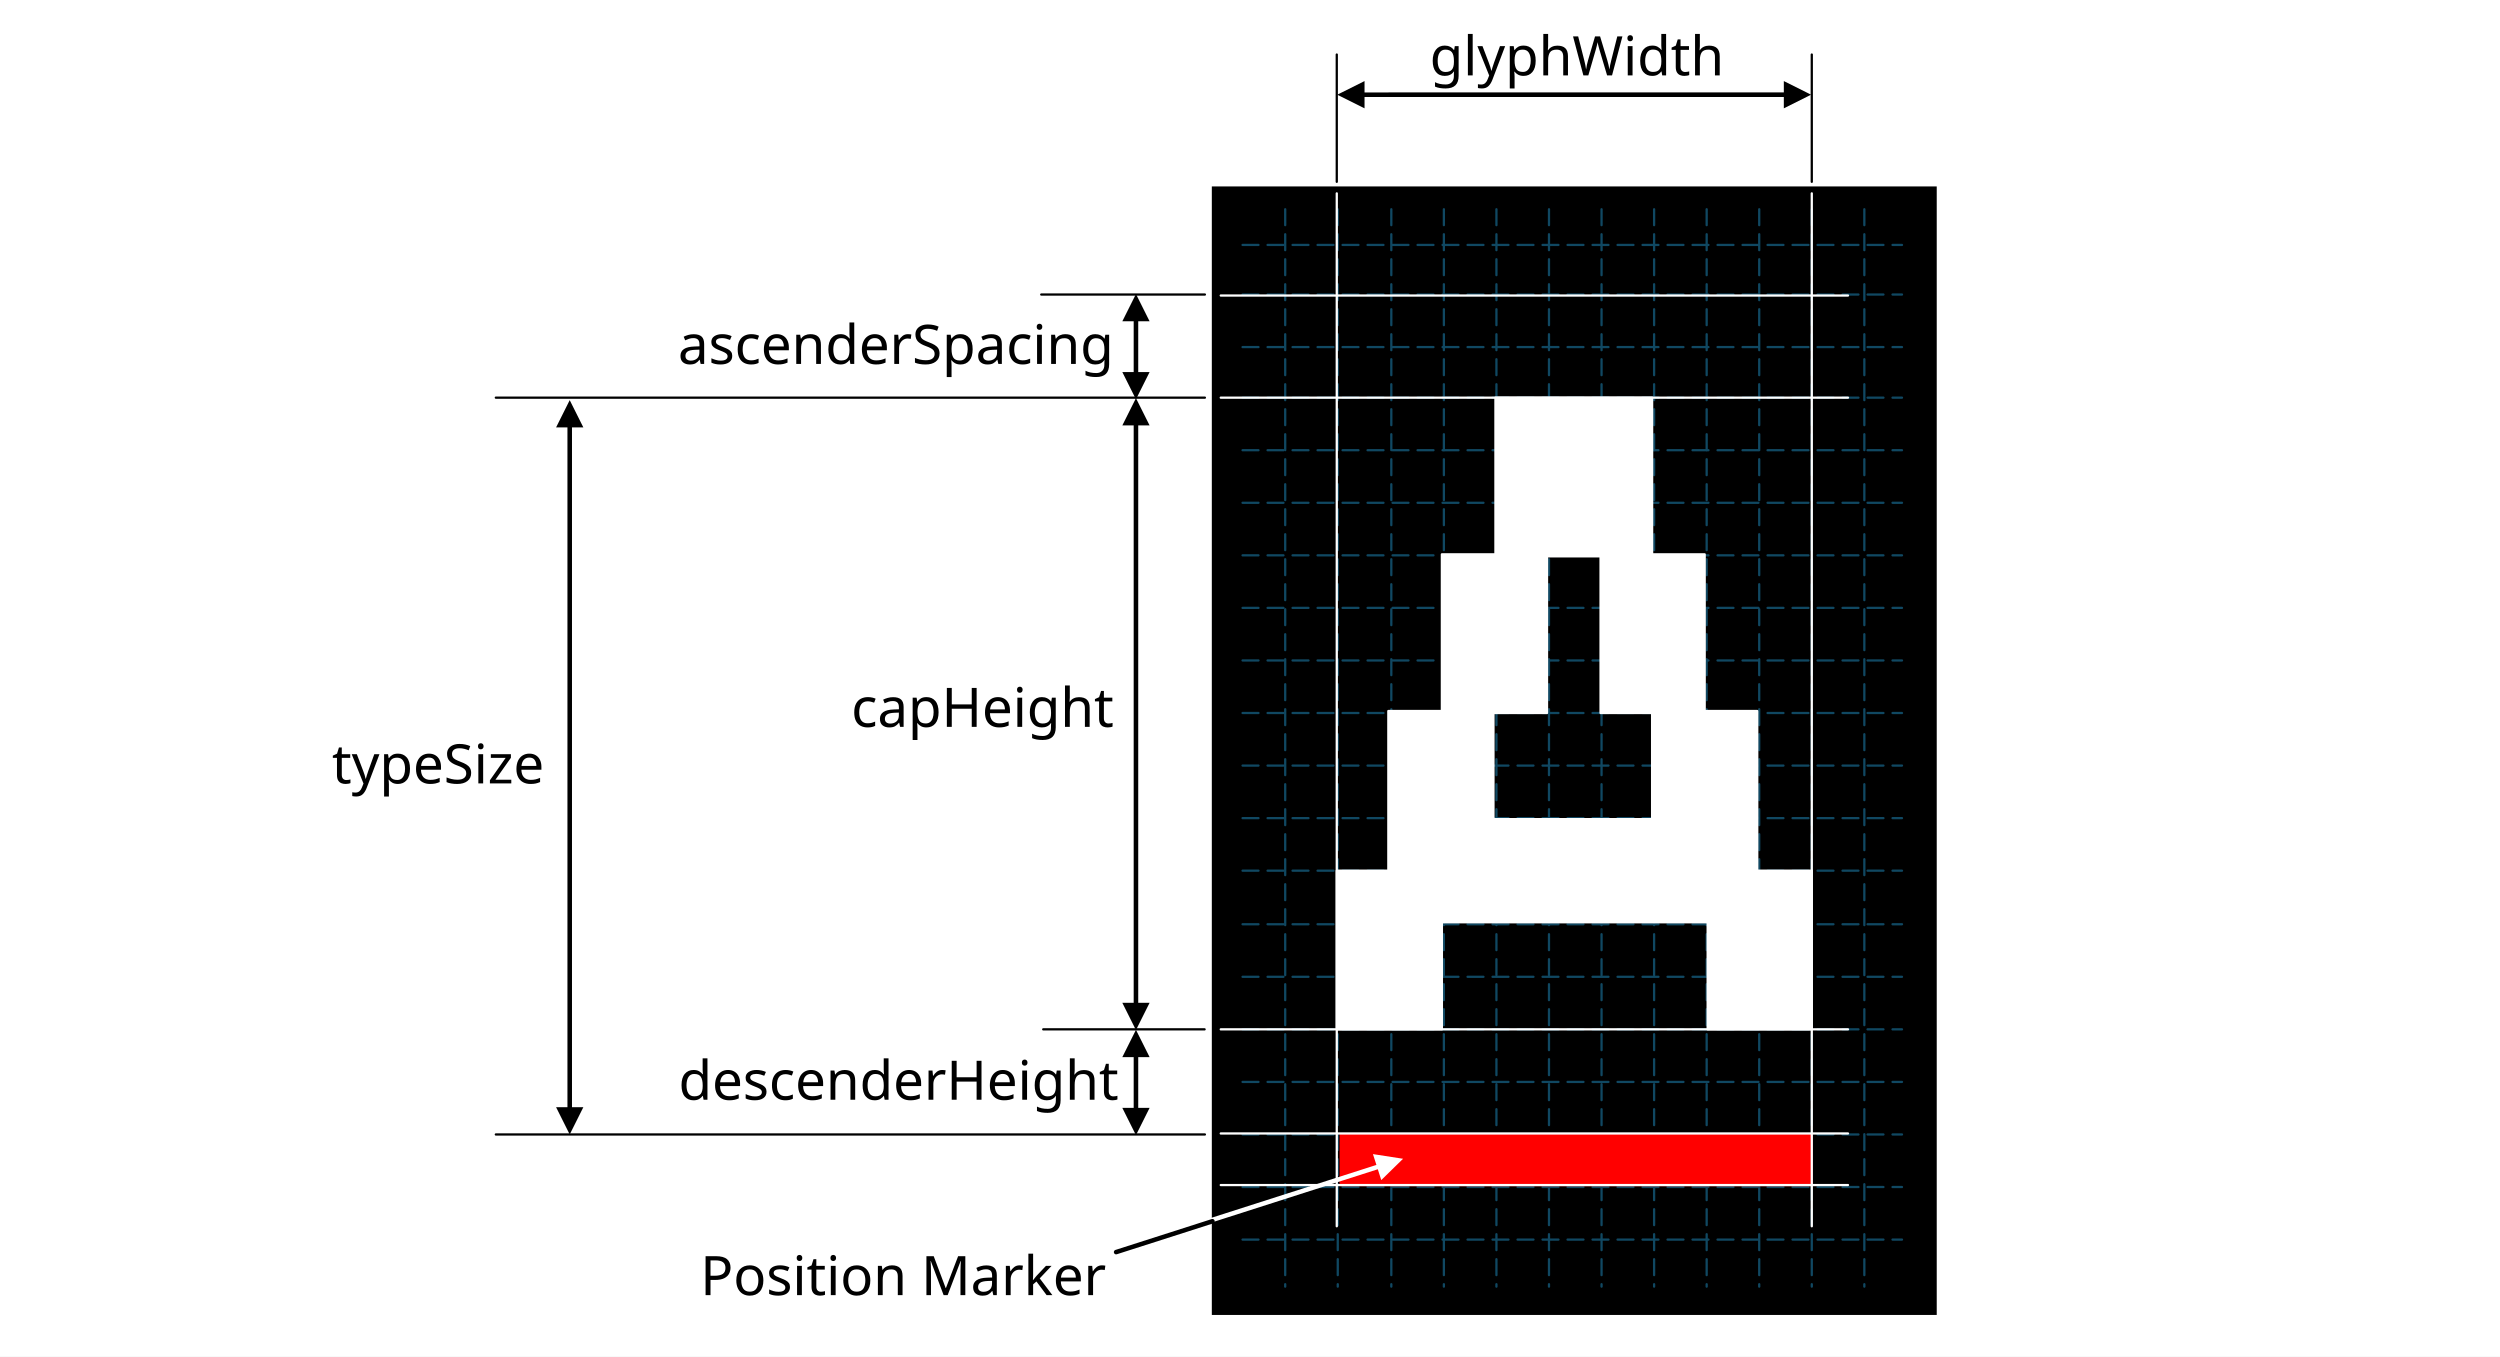
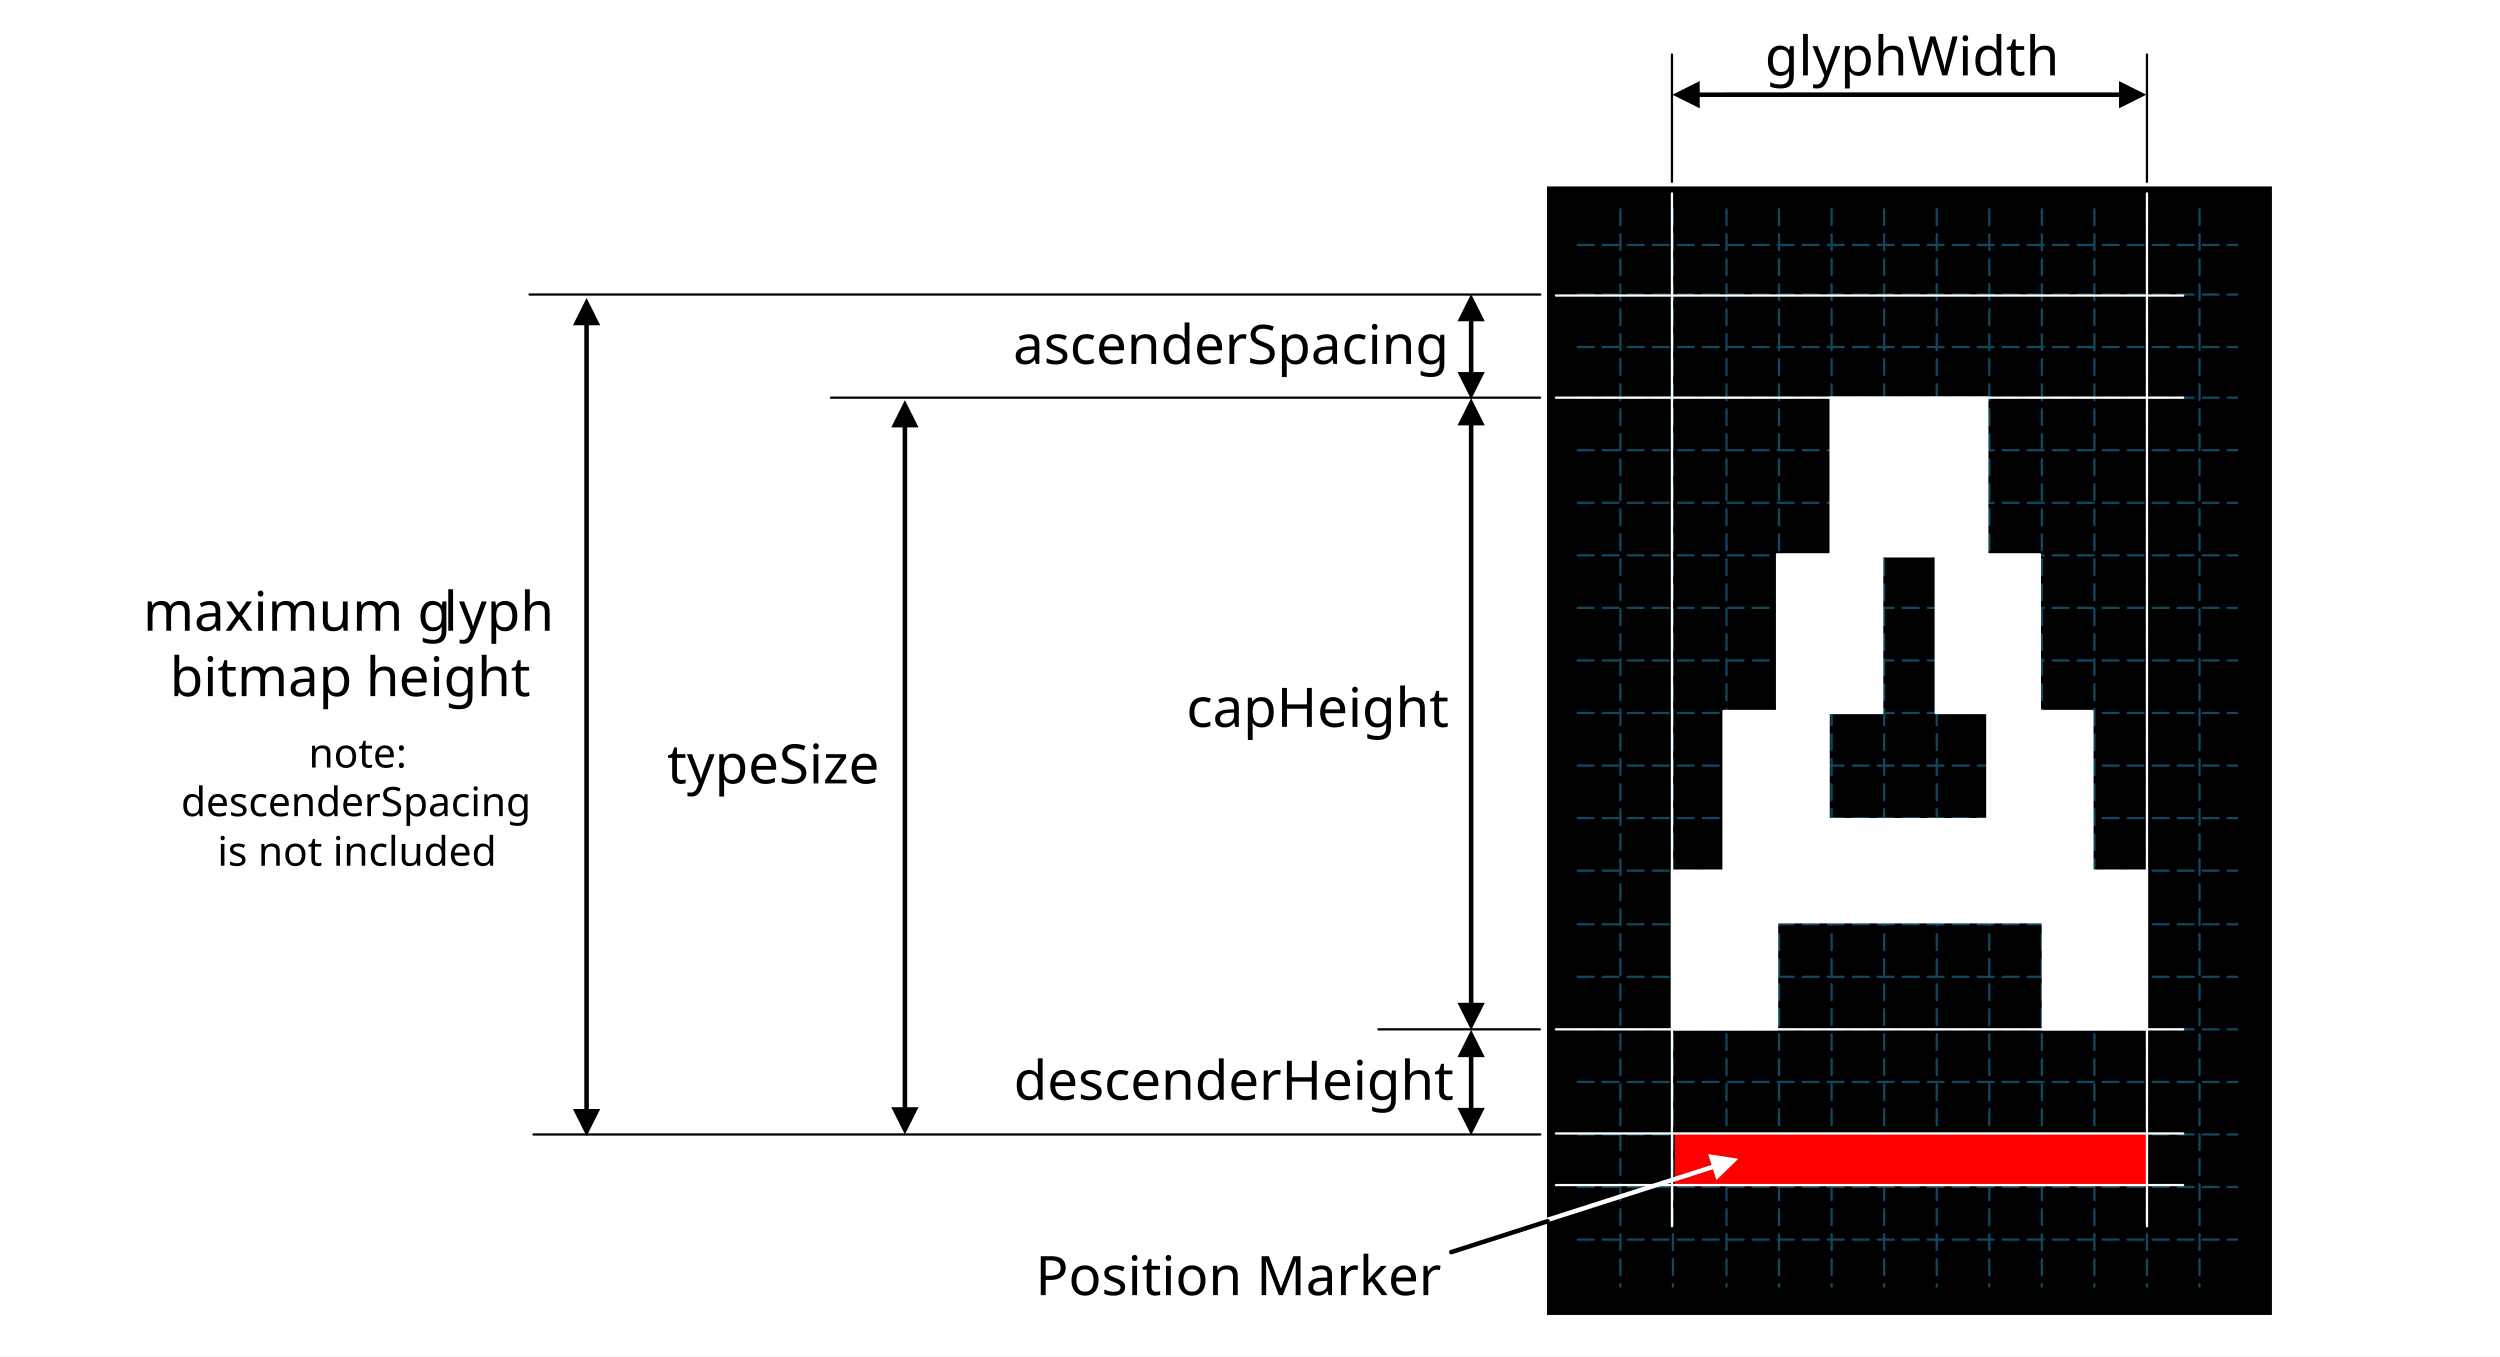
<svg xmlns="http://www.w3.org/2000/svg" width="2521" height="1368" xml:space="preserve" overflow="hidden">
  <defs>
    <clipPath id="clip0">
-       <rect x="999" y="910" width="2521" height="1368" />
+       <rect x="661" y="910" width="2521" height="1368" />
    </clipPath>
  </defs>
-   <g clip-path="url(#clip0)" transform="translate(-999 -910)">
-     <rect x="999" y="910" width="2521" height="1368" fill="#FFFFFF" />
+   <g clip-path="url(#clip0)" transform="translate(-661 -910)">
+     <rect x="661" y="910" width="2521" height="1368" fill="#FFFFFF" />
    <rect x="2221" y="1098" width="731" height="1138" />
    <path d="M2252 1311 2916.95 1311" stroke="#104862" stroke-width="2.292" stroke-linecap="round" stroke-linejoin="round" stroke-miterlimit="10" stroke-dasharray="16.042 9.167" fill="none" fill-rule="evenodd" />
    <path d="M2252 1364 2916.95 1364" stroke="#104862" stroke-width="2.292" stroke-linecap="round" stroke-linejoin="round" stroke-miterlimit="10" stroke-dasharray="16.042 9.167" fill="none" fill-rule="evenodd" />
    <path d="M2252 1417 2916.95 1417" stroke="#104862" stroke-width="2.292" stroke-linecap="round" stroke-linejoin="round" stroke-miterlimit="10" stroke-dasharray="16.042 9.167" fill="none" fill-rule="evenodd" />
    <path d="M2252 1470 2916.95 1470" stroke="#104862" stroke-width="2.292" stroke-linecap="round" stroke-linejoin="round" stroke-miterlimit="10" stroke-dasharray="16.042 9.167" fill="none" fill-rule="evenodd" />
    <path d="M2252 1523 2916.95 1523" stroke="#104862" stroke-width="2.292" stroke-linecap="round" stroke-linejoin="round" stroke-miterlimit="10" stroke-dasharray="16.042 9.167" fill="none" fill-rule="evenodd" />
    <path d="M2252 1576 2916.95 1576" stroke="#104862" stroke-width="2.292" stroke-linecap="round" stroke-linejoin="round" stroke-miterlimit="10" stroke-dasharray="16.042 9.167" fill="none" fill-rule="evenodd" />
    <path d="M2252 1629 2916.95 1629" stroke="#104862" stroke-width="2.292" stroke-linecap="round" stroke-linejoin="round" stroke-miterlimit="10" stroke-dasharray="16.042 9.167" fill="none" fill-rule="evenodd" />
    <path d="M2252 1682 2916.95 1682" stroke="#104862" stroke-width="2.292" stroke-linecap="round" stroke-linejoin="round" stroke-miterlimit="10" stroke-dasharray="16.042 9.167" fill="none" fill-rule="evenodd" />
    <path d="M2252 1735 2916.95 1735" stroke="#104862" stroke-width="2.292" stroke-linecap="round" stroke-linejoin="round" stroke-miterlimit="10" stroke-dasharray="16.042 9.167" fill="none" fill-rule="evenodd" />
    <path d="M2252 1788 2916.95 1788" stroke="#104862" stroke-width="2.292" stroke-linecap="round" stroke-linejoin="round" stroke-miterlimit="10" stroke-dasharray="16.042 9.167" fill="none" fill-rule="evenodd" />
    <path d="M2252 1842 2916.95 1842" stroke="#104862" stroke-width="2.292" stroke-linecap="round" stroke-linejoin="round" stroke-miterlimit="10" stroke-dasharray="16.042 9.167" fill="none" fill-rule="evenodd" />
    <path d="M2252 1895 2916.95 1895" stroke="#104862" stroke-width="2.292" stroke-linecap="round" stroke-linejoin="round" stroke-miterlimit="10" stroke-dasharray="16.042 9.167" fill="none" fill-rule="evenodd" />
    <path d="M2252 1948 2916.95 1948" stroke="#104862" stroke-width="2.292" stroke-linecap="round" stroke-linejoin="round" stroke-miterlimit="10" stroke-dasharray="16.042 9.167" fill="none" fill-rule="evenodd" />
    <path d="M2252 2001 2916.95 2001" stroke="#104862" stroke-width="2.292" stroke-linecap="round" stroke-linejoin="round" stroke-miterlimit="10" stroke-dasharray="16.042 9.167" fill="none" fill-rule="evenodd" />
    <path d="M2252 2054 2916.95 2054" stroke="#104862" stroke-width="2.292" stroke-linecap="round" stroke-linejoin="round" stroke-miterlimit="10" stroke-dasharray="16.042 9.167" fill="none" fill-rule="evenodd" />
    <path d="M2252 2107 2916.95 2107" stroke="#104862" stroke-width="2.292" stroke-linecap="round" stroke-linejoin="round" stroke-miterlimit="10" stroke-dasharray="16.042 9.167" fill="none" fill-rule="evenodd" />
    <path d="M2252 2160 2916.95 2160" stroke="#104862" stroke-width="2.292" stroke-linecap="round" stroke-linejoin="round" stroke-miterlimit="10" stroke-dasharray="16.042 9.167" fill="none" fill-rule="evenodd" />
    <path d="M2252 1207 2916.95 1207" stroke="#104862" stroke-width="2.292" stroke-linecap="round" stroke-linejoin="round" stroke-miterlimit="10" stroke-dasharray="16.042 9.167" fill="none" fill-rule="evenodd" />
    <path d="M2252 1260 2916.95 1260" stroke="#104862" stroke-width="2.292" stroke-linecap="round" stroke-linejoin="round" stroke-miterlimit="10" stroke-dasharray="16.042 9.167" fill="none" fill-rule="evenodd" />
    <path d="M2252 1157 2916.95 1157" stroke="#104862" stroke-width="2.292" stroke-linecap="round" stroke-linejoin="round" stroke-miterlimit="10" stroke-dasharray="16.042 9.167" fill="none" fill-rule="evenodd" />
    <path d="M2295 1121 2295 2207.44" stroke="#104862" stroke-width="2.292" stroke-linecap="round" stroke-linejoin="round" stroke-miterlimit="10" stroke-dasharray="16.042 9.167" fill="none" fill-rule="evenodd" />
    <path d="M2348 1121 2348 2207.44" stroke="#104862" stroke-width="2.292" stroke-linecap="round" stroke-linejoin="round" stroke-miterlimit="10" stroke-dasharray="16.042 9.167" fill="none" fill-rule="evenodd" />
    <path d="M2402 1121 2402 2207.44" stroke="#104862" stroke-width="2.292" stroke-linecap="round" stroke-linejoin="round" stroke-miterlimit="10" stroke-dasharray="16.042 9.167" fill="none" fill-rule="evenodd" />
    <path d="M2455 1121 2455 2207.44" stroke="#104862" stroke-width="2.292" stroke-linecap="round" stroke-linejoin="round" stroke-miterlimit="10" stroke-dasharray="16.042 9.167" fill="none" fill-rule="evenodd" />
    <path d="M2508 1121 2508 2207.44" stroke="#104862" stroke-width="2.292" stroke-linecap="round" stroke-linejoin="round" stroke-miterlimit="10" stroke-dasharray="16.042 9.167" fill="none" fill-rule="evenodd" />
    <path d="M2561 1121 2561 2207.44" stroke="#104862" stroke-width="2.292" stroke-linecap="round" stroke-linejoin="round" stroke-miterlimit="10" stroke-dasharray="16.042 9.167" fill="none" fill-rule="evenodd" />
    <path d="M2614 1121 2614 2207.44" stroke="#104862" stroke-width="2.292" stroke-linecap="round" stroke-linejoin="round" stroke-miterlimit="10" stroke-dasharray="16.042 9.167" fill="none" fill-rule="evenodd" />
    <path d="M2667 1121 2667 2207.44" stroke="#104862" stroke-width="2.292" stroke-linecap="round" stroke-linejoin="round" stroke-miterlimit="10" stroke-dasharray="16.042 9.167" fill="none" fill-rule="evenodd" />
    <path d="M2720 1121 2720 2207.44" stroke="#104862" stroke-width="2.292" stroke-linecap="round" stroke-linejoin="round" stroke-miterlimit="10" stroke-dasharray="16.042 9.167" fill="none" fill-rule="evenodd" />
    <path d="M2773 1121 2773 2207.44" stroke="#104862" stroke-width="2.292" stroke-linecap="round" stroke-linejoin="round" stroke-miterlimit="10" stroke-dasharray="16.042 9.167" fill="none" fill-rule="evenodd" />
    <path d="M2826 1121 2826 2207.44" stroke="#104862" stroke-width="2.292" stroke-linecap="round" stroke-linejoin="round" stroke-miterlimit="10" stroke-dasharray="16.042 9.167" fill="none" fill-rule="evenodd" />
    <path d="M2879 1121 2879 2207.44" stroke="#104862" stroke-width="2.292" stroke-linecap="round" stroke-linejoin="round" stroke-miterlimit="10" stroke-dasharray="16.042 9.167" fill="none" fill-rule="evenodd" />
    <rect x="2347" y="1788" width="106" height="160" stroke="#FFFFFF" stroke-width="2.292" stroke-linecap="round" stroke-linejoin="round" stroke-miterlimit="10" fill="#FFFFFF" />
    <path d="M0 0 162.708 0" stroke="#000000" stroke-width="2.292" stroke-linecap="round" stroke-linejoin="round" stroke-miterlimit="10" fill="none" fill-rule="evenodd" transform="matrix(-1 0 0 1 2213.71 1948)" />
    <path d="M0 0 715 0" stroke="#000000" stroke-width="2.292" stroke-linecap="round" stroke-linejoin="round" stroke-miterlimit="10" fill="none" fill-rule="evenodd" transform="matrix(-1 0 0 1 2214 1311)" />
-     <path d="M0 0 715 0" stroke="#000000" stroke-width="2.292" stroke-linecap="round" stroke-linejoin="round" stroke-miterlimit="10" fill="none" fill-rule="evenodd" transform="matrix(-1 0 0 1 2214 2054)" />
-     <path d="M0 0 165 0" stroke="#000000" stroke-width="2.292" stroke-linecap="round" stroke-linejoin="round" stroke-miterlimit="10" fill="none" fill-rule="evenodd" transform="matrix(-1 0 0 1 2214 1207)" />
+     <path d="M0 0 1015.21 0" stroke="#000000" stroke-width="2.292" stroke-linecap="round" stroke-linejoin="round" stroke-miterlimit="10" fill="none" fill-rule="evenodd" transform="matrix(-1 0 0 1 2214.21 2054)" />
+     <path d="M0 0 1019.22 0" stroke="#000000" stroke-width="2.292" stroke-linecap="round" stroke-linejoin="round" stroke-miterlimit="10" fill="none" fill-rule="evenodd" transform="matrix(-1 0 0 1 2214.22 1207)" />
    <path d="M2.292 22.917 2.292 614.31C2.292 615.576 1.266 616.602 0 616.602-1.265 616.602-2.291 615.576-2.291 614.31L-2.292 22.917C-2.292 21.651-1.266 20.625 1.1681e-05 20.625 1.266 20.625 2.292 21.651 2.292 22.917ZM-13.75 27.5 0 0 13.75 27.5ZM13.75 609.727 0 637.227-13.75 609.727Z" transform="matrix(1 0 0 -1 2144.5 1948.73)" />
    <path d="M2.292 22.917 2.292 83.288C2.292 84.553 1.266 85.579 0 85.579-1.265 85.579-2.291 84.553-2.291 83.288L-2.292 22.917C-2.292 21.651-1.266 20.625 7.00856e-05 20.625 1.266 20.625 2.292 21.651 2.292 22.917ZM-13.75 27.5 0 0 13.75 27.5ZM13.75 78.704 0 106.204-13.75 78.704Z" transform="matrix(1 0 0 -1 2144.5 2054.7)" />
    <text font-family="Noto Sans JP,Noto Sans JP_MSFontService,sans-serif" font-weight="400" font-size="55" transform="matrix(1 0 0 1 1857.4 1643)">capHeight</text>
    <text font-family="Noto Sans JP,Noto Sans JP_MSFontService,sans-serif" font-weight="400" font-size="55" transform="matrix(1 0 0 1 2120.37 1643)"> </text>
    <text font-family="Noto Sans JP,Noto Sans JP_MSFontService,sans-serif" font-weight="400" font-size="55" transform="matrix(1 0 0 1 1683.23 2019)">descenderHeight</text>
    <text font-family="Noto Sans JP,Noto Sans JP_MSFontService,sans-serif" font-weight="400" font-size="55" transform="matrix(1 0 0 1 2120.37 2019)"> </text>
    <path d="M2.292 22.917 2.292 83.288C2.292 84.553 1.266 85.579 0 85.579-1.265 85.579-2.291 84.553-2.291 83.288L-2.292 22.917C-2.292 21.651-1.266 20.625 7.00856e-05 20.625 1.266 20.625 2.292 21.651 2.292 22.917ZM-13.75 27.5 0 0 13.75 27.5ZM13.75 78.704 0 106.204-13.75 78.704Z" transform="matrix(1 0 0 -1 2144.5 1312.7)" />
    <text font-family="Noto Sans JP,Noto Sans JP_MSFontService,sans-serif" font-weight="400" font-size="55" transform="matrix(1 0 0 1 1682.66 1277)">ascenderSpacing</text>
    <text font-family="Noto Sans JP,Noto Sans JP_MSFontService,sans-serif" font-weight="400" font-size="55" transform="matrix(1 0 0 1 2120.36 1277)"> </text>
    <path d="M2.292 22.917 2.292 717.57C2.292 718.835 1.266 719.862 0 719.862-1.265 719.862-2.291 718.835-2.291 717.57L-2.292 22.917C-2.292 21.651-1.266 20.625 1.00521e-05 20.625 1.266 20.625 2.292 21.651 2.292 22.917ZM-13.75 27.5 0 0 13.75 27.5ZM13.75 712.987 0 740.487-13.75 712.987Z" transform="matrix(1 0 0 -1 1573.5 2053.99)" />
    <text font-family="Noto Sans JP,Noto Sans JP_MSFontService,sans-serif" font-weight="400" font-size="55" transform="matrix(1 0 0 1 1333.75 1700)">typeSize</text>
    <text font-family="Noto Sans JP,Noto Sans JP_MSFontService,sans-serif" font-weight="400" font-size="55" transform="matrix(1 0 0 1 1549.74 1700)"> </text>
    <rect x="2399" y="1627" width="106" height="161" stroke="#FFFFFF" stroke-width="2.292" stroke-linecap="round" stroke-linejoin="round" stroke-miterlimit="10" fill="#FFFFFF" />
    <rect x="2453" y="1469" width="106" height="160" stroke="#FFFFFF" stroke-width="2.292" stroke-linecap="round" stroke-linejoin="round" stroke-miterlimit="10" fill="#FFFFFF" />
    <rect x="2507" y="1311" width="158" height="160" stroke="#FFFFFF" stroke-width="2.292" stroke-linecap="round" stroke-linejoin="round" stroke-miterlimit="10" fill="#FFFFFF" />
    <rect x="2613" y="1469" width="105" height="160" stroke="#FFFFFF" stroke-width="2.292" stroke-linecap="round" stroke-linejoin="round" stroke-miterlimit="10" fill="#FFFFFF" />
    <rect x="2665" y="1627" width="106" height="161" stroke="#FFFFFF" stroke-width="2.292" stroke-linecap="round" stroke-linejoin="round" stroke-miterlimit="10" fill="#FFFFFF" />
    <rect x="2721" y="1788" width="105" height="160" stroke="#FFFFFF" stroke-width="2.292" stroke-linecap="round" stroke-linejoin="round" stroke-miterlimit="10" fill="#FFFFFF" />
    <rect x="2454" y="1736" width="267" height="104" stroke="#FFFFFF" stroke-width="2.292" stroke-linecap="round" stroke-linejoin="round" stroke-miterlimit="10" fill="#FFFFFF" />
    <path d="M0 0 632.5 0" stroke="#FFFFFF" stroke-width="2.292" stroke-linecap="round" stroke-linejoin="round" stroke-miterlimit="10" fill="none" fill-rule="evenodd" transform="matrix(-1 0 0 1 2862.5 1948)" />
    <path d="M0 0 632.5 0" stroke="#FFFFFF" stroke-width="2.292" stroke-linecap="round" stroke-linejoin="round" stroke-miterlimit="10" fill="none" fill-rule="evenodd" transform="matrix(-1 0 0 1 2862.5 1311)" />
    <path d="M0 0 632.5 0" stroke="#FFFFFF" stroke-width="2.292" stroke-linecap="round" stroke-linejoin="round" stroke-miterlimit="10" fill="none" fill-rule="evenodd" transform="matrix(-1 0 0 1 2862.5 1208)" />
    <rect x="2351" y="2054" width="475" height="51" stroke="#FF0000" stroke-width="2.292" stroke-linecap="round" stroke-linejoin="round" stroke-miterlimit="10" fill="#FF0000" />
    <path d="M0 0 632.5 0" stroke="#FFFFFF" stroke-width="2.292" stroke-linecap="round" stroke-linejoin="round" stroke-miterlimit="10" fill="none" fill-rule="evenodd" transform="matrix(-1 0 0 1 2862.5 2105)" />
    <path d="M0 0 632.5 0" stroke="#FFFFFF" stroke-width="2.292" stroke-linecap="round" stroke-linejoin="round" stroke-miterlimit="10" fill="none" fill-rule="evenodd" transform="matrix(-1 0 0 1 2862.5 2053)" />
    <path d="M0 0 0 1041.56" stroke="#FFFFFF" stroke-width="2.292" stroke-linecap="round" stroke-linejoin="round" stroke-miterlimit="10" fill="none" fill-rule="evenodd" transform="matrix(1 0 0 -1 2347 2146.56)" />
    <path d="M0 0 0 1041.56" stroke="#FFFFFF" stroke-width="2.292" stroke-linecap="round" stroke-linejoin="round" stroke-miterlimit="10" fill="none" fill-rule="evenodd" transform="matrix(1 0 0 -1 2826 2146.56)" />
    <path d="M22.916-2.292 454.896-2.291C456.161-2.291 457.187-1.265 457.187 0 457.187 1.266 456.161 2.292 454.896 2.292L22.916 2.292C21.651 2.292 20.625 1.266 20.625 1.55778e-05 20.625-1.266 21.651-2.292 22.916-2.292ZM27.5 13.75 0 0 27.5-13.75ZM450.312-13.75 477.812 0 450.312 13.75Z" transform="matrix(-1 0 0 1 2825.31 1005.5)" />
    <path d="M0 0 0 128.333" stroke="#000000" stroke-width="2.292" stroke-linecap="round" stroke-linejoin="round" stroke-miterlimit="10" fill="none" fill-rule="evenodd" transform="matrix(1 0 0 -1 2347 1093.33)" />
    <path d="M0 0 0 128.333" stroke="#000000" stroke-width="2.292" stroke-linecap="round" stroke-linejoin="round" stroke-miterlimit="10" fill="none" fill-rule="evenodd" transform="matrix(1 0 0 -1 2826 1093.33)" />
    <text font-family="Noto Sans JP,Noto Sans JP_MSFontService,sans-serif" font-weight="400" font-size="55" transform="matrix(1 0 0 1 2440.72 986)">glyphWidth</text>
    <text font-family="Noto Sans JP,Noto Sans JP_MSFontService,sans-serif" font-weight="400" font-size="55" transform="matrix(1 0 0 1 2734.63 986)"> </text>
    <text font-family="Noto Sans JP,Noto Sans JP_MSFontService,sans-serif" font-weight="400" font-size="55" transform="matrix(1 0 0 1 1705.19 2216)">Position Marker</text>
    <text font-family="Noto Sans JP,Noto Sans JP_MSFontService,sans-serif" font-weight="400" font-size="55" transform="matrix(1 0 0 1 2105.08 2216)"> </text>
    <path d="M0.699-2.182 171.236 52.473C172.441 52.859 173.105 54.149 172.719 55.355 172.332 56.56 171.042 57.224 169.837 56.838L-0.699 2.182C-1.905 1.796-2.569 0.506-2.182-0.699-1.796-1.905-0.506-2.569 0.699-2.182ZM170.368 40.163 192.36 61.649 161.975 66.35Z" fill="#FFFFFF" transform="matrix(1 0 0 -1 2221.5 2140.15)" />
    <path d="M0 0 97.099 31.119" stroke="#000000" stroke-width="4.583" stroke-linecap="round" stroke-linejoin="round" stroke-miterlimit="10" fill="none" fill-rule="evenodd" transform="matrix(1 0 0 -1 2124.5 2172.62)" />
+     <path d="M2.292 22.917 2.292 822.409C2.292 823.675 1.266 824.701 0 824.701-1.265 824.701-2.291 823.675-2.291 822.409L-2.292 22.917C-2.292 21.651-1.266 20.625 8.80539e-06 20.625 1.266 20.625 2.292 21.651 2.292 22.917ZM-13.75 27.5 0 0 13.75 27.5ZM13.75 817.826 0 845.326-13.75 817.826Z" transform="matrix(1 0 0 -1 1252.5 2055.83)" />
+     <text font-family="Noto Sans JP,Noto Sans JP_MSFontService,sans-serif" font-weight="400" font-size="55" transform="matrix(1 0 0 1 805.283 1546)">maximum g</text>
+     <text font-family="Noto Sans JP,Noto Sans JP_MSFontService,sans-serif" font-weight="400" font-size="55" transform="matrix(1 0 0 1 1108.36 1546)">l</text>
+     <text font-family="Noto Sans JP,Noto Sans JP_MSFontService,sans-serif" font-weight="400" font-size="55" transform="matrix(1 0 0 1 1123.82 1546)">yph</text>
+     <text font-family="Noto Sans JP,Noto Sans JP_MSFontService,sans-serif" font-weight="400" font-size="55" transform="matrix(1 0 0 1 1220.07 1546)"> </text>
+     <text font-family="Noto Sans JP,Noto Sans JP_MSFontService,sans-serif" font-weight="400" font-size="55" transform="matrix(1 0 0 1 832.21 1612)">bitmap </text>
+     <text font-family="Noto Sans JP,Noto Sans JP_MSFontService,sans-serif" font-weight="400" font-size="55" transform="matrix(1 0 0 1 1029.87 1612)">h</text>
+     <text font-family="Noto Sans JP,Noto Sans JP_MSFontService,sans-serif" font-weight="400" font-size="55" transform="matrix(1 0 0 1 1063.1 1612)">eight</text>
+     <text font-family="Noto Sans JP,Noto Sans JP_MSFontService,sans-serif" font-weight="400" font-size="55" transform="matrix(1 0 0 1 1193.15 1612)"> </text>
+     <text font-family="Noto Sans JP,Noto Sans JP_MSFontService,sans-serif" font-weight="400" font-size="41" transform="matrix(1 0 0 1 972.185 1684)">note:</text>
+     <text font-family="Noto Sans JP,Noto Sans JP_MSFontService,sans-serif" font-weight="400" font-size="41" transform="matrix(1 0 0 1 1072.45 1684)"> </text>
+     <text font-family="Noto Sans JP,Noto Sans JP_MSFontService,sans-serif" font-weight="400" font-size="41" transform="matrix(1 0 0 1 843.554 1733)">descenderSpacing</text>
+     <text font-family="Noto Sans JP,Noto Sans JP_MSFontService,sans-serif" font-weight="400" font-size="41" transform="matrix(1 0 0 1 1201.05 1733)"> </text>
+     <text font-family="Noto Sans JP,Noto Sans JP_MSFontService,sans-serif" font-weight="400" font-size="41" transform="matrix(1 0 0 1 880.22 1783)">is not included</text>
+     <text font-family="Noto Sans JP,Noto Sans JP_MSFontService,sans-serif" font-weight="400" font-size="41" transform="matrix(1 0 0 1 1164.39 1783)"> </text>
  </g>
</svg>
